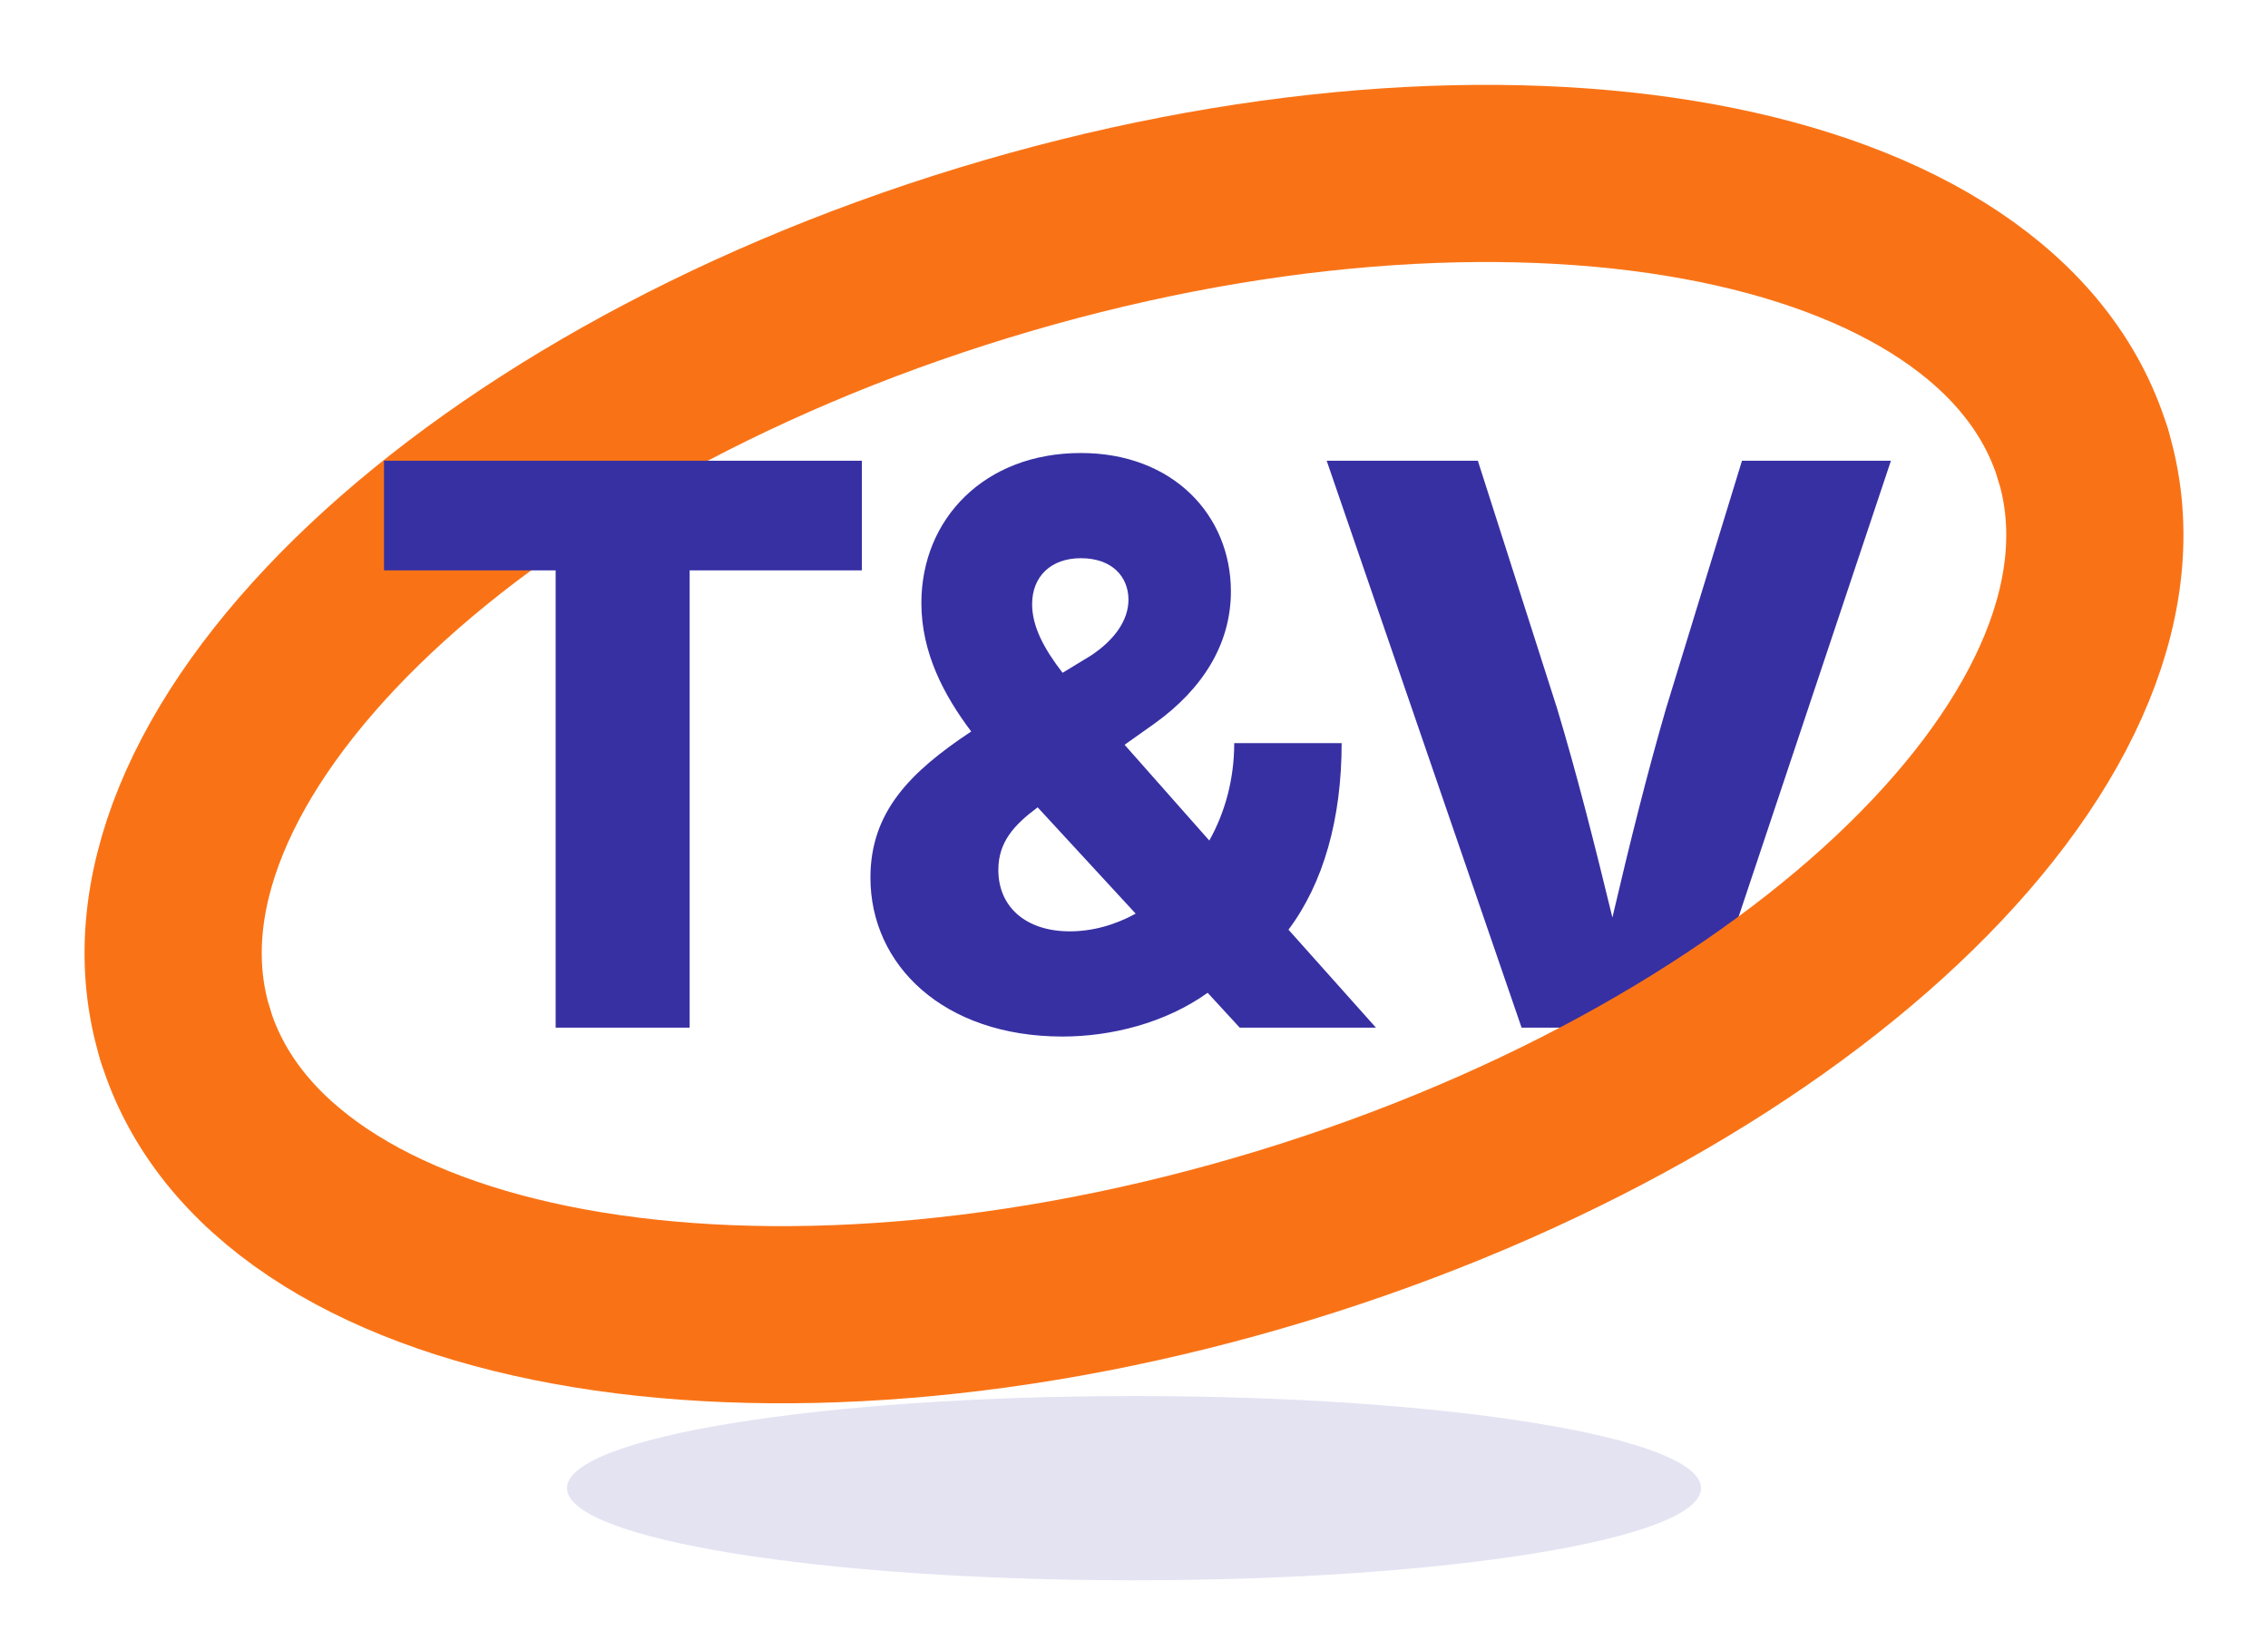
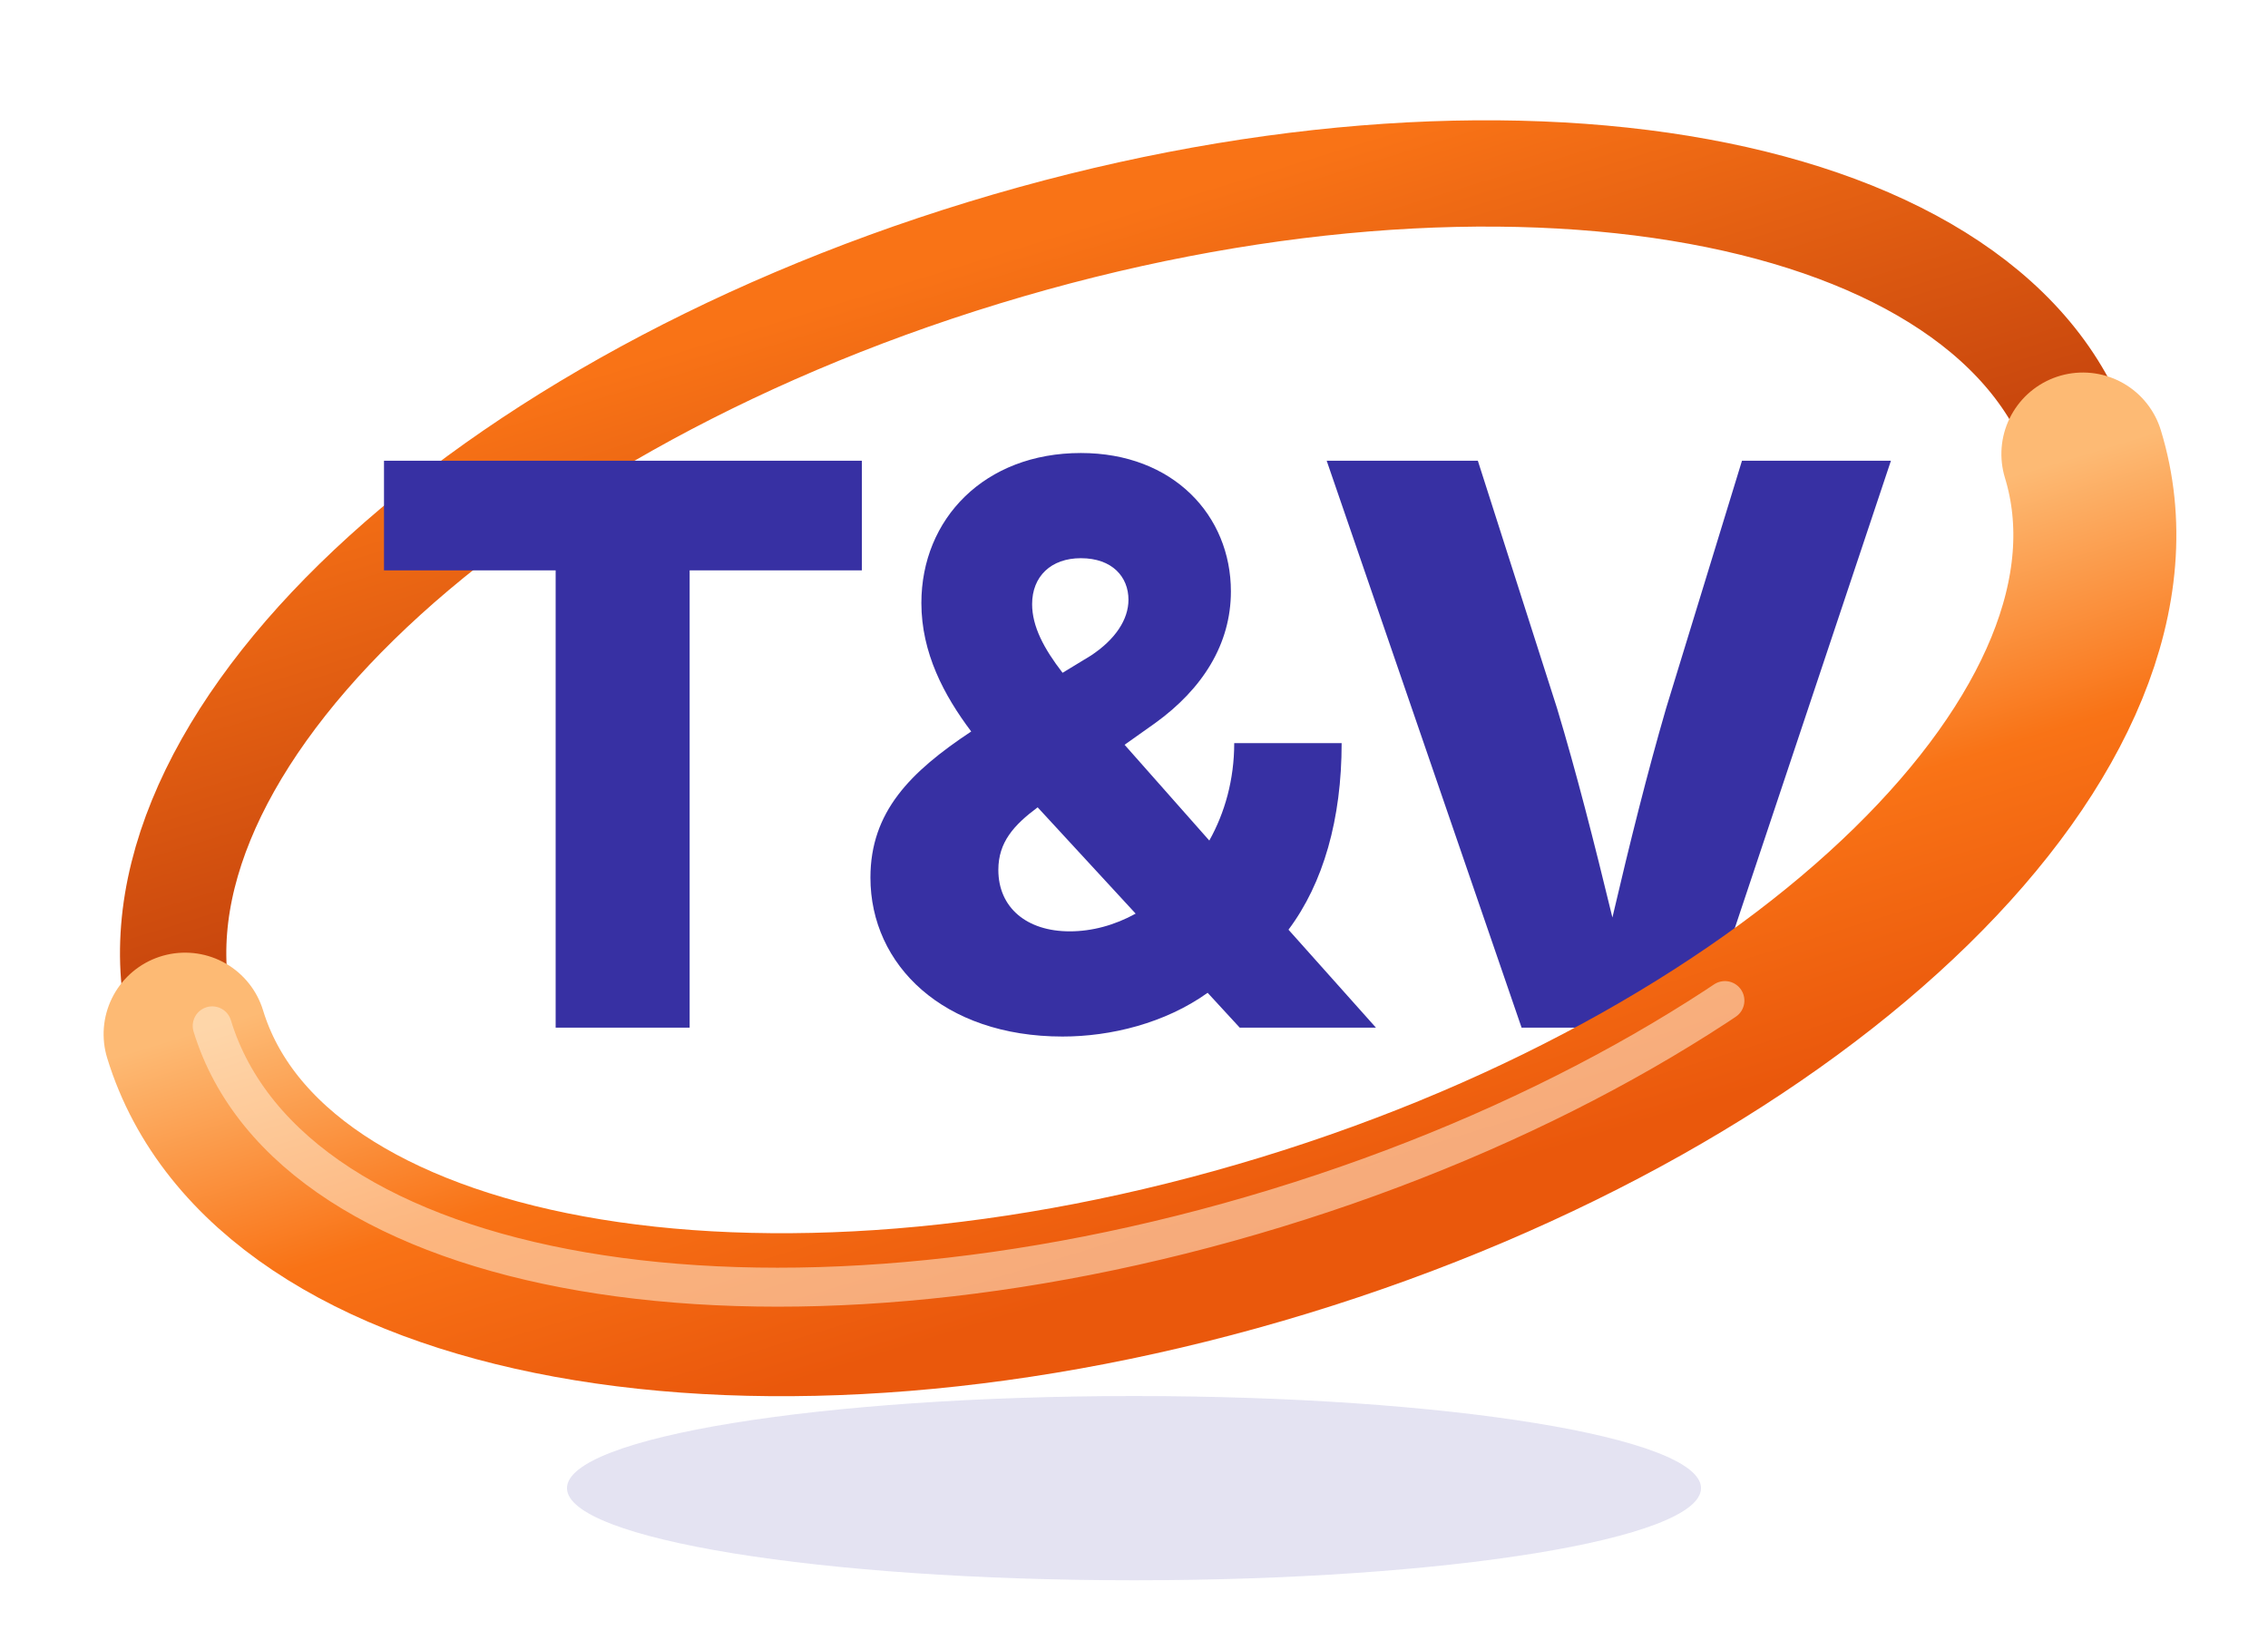
<svg xmlns="http://www.w3.org/2000/svg" viewBox="0 0 64 46" role="img" aria-label="Traço &amp; Volume">
+   <defs>
+     <linearGradient id="tv-marca-frente" x1="0" y1="0" x2="0" y2="1">
+       <stop offset="0" stop-color="#fdba74" />
+       <stop offset="0.5" stop-color="#f97316" />
+       <stop offset="1" stop-color="#ea580c" />
+     </linearGradient>
+     <linearGradient id="tv-marca-tras" x1="0" y1="0" x2="0" y2="1">
+       <stop offset="0" stop-color="#f97316" />
+       <stop offset="1" stop-color="#c2410c" />
+     </linearGradient>
+   </defs>
  <ellipse cx="32" cy="42" rx="16" ry="2.6" fill="#3730a3" opacity="0.14" />
-   <path d="M 4,21 A 28,14.5 0 0 1 60,21" fill="none" stroke="#f97316" stroke-width="5" stroke-linecap="round" transform="rotate(-17 32 21)" />
+   <path d="M 4,21 A 28,14.5 0 0 1 60,21" fill="none" stroke="url(#tv-marca-tras)" stroke-width="3" stroke-linecap="round" transform="rotate(-17 32 21)" />
  <text x="32" y="21" text-anchor="middle" dominant-baseline="central" font-family="Inter, system-ui, sans-serif" font-size="22" font-weight="800" letter-spacing="-0.5" fill="#3730a3">T&amp;V</text>
-   <path d="M 60,21 A 28,14.5 0 0 1 4,21" fill="none" stroke="#f97316" stroke-width="5" stroke-linecap="round" transform="rotate(-17 32 21)" />
+   <path d="M 60,21 A 28,14.5 0 0 1 4,21" fill="none" stroke="url(#tv-marca-frente)" stroke-width="4.6" stroke-linecap="round" transform="rotate(-17 32 21)" />
+   <path d="M 59.2,21 A 27.2,13.7 0 0 1 4.8,21" fill="none" stroke="#ffedd5" stroke-width="1.1" stroke-linecap="round" opacity="0.55" pathLength="100" stroke-dasharray="62 100" stroke-dashoffset="-19" transform="rotate(-17 32 21)" />
</svg>
